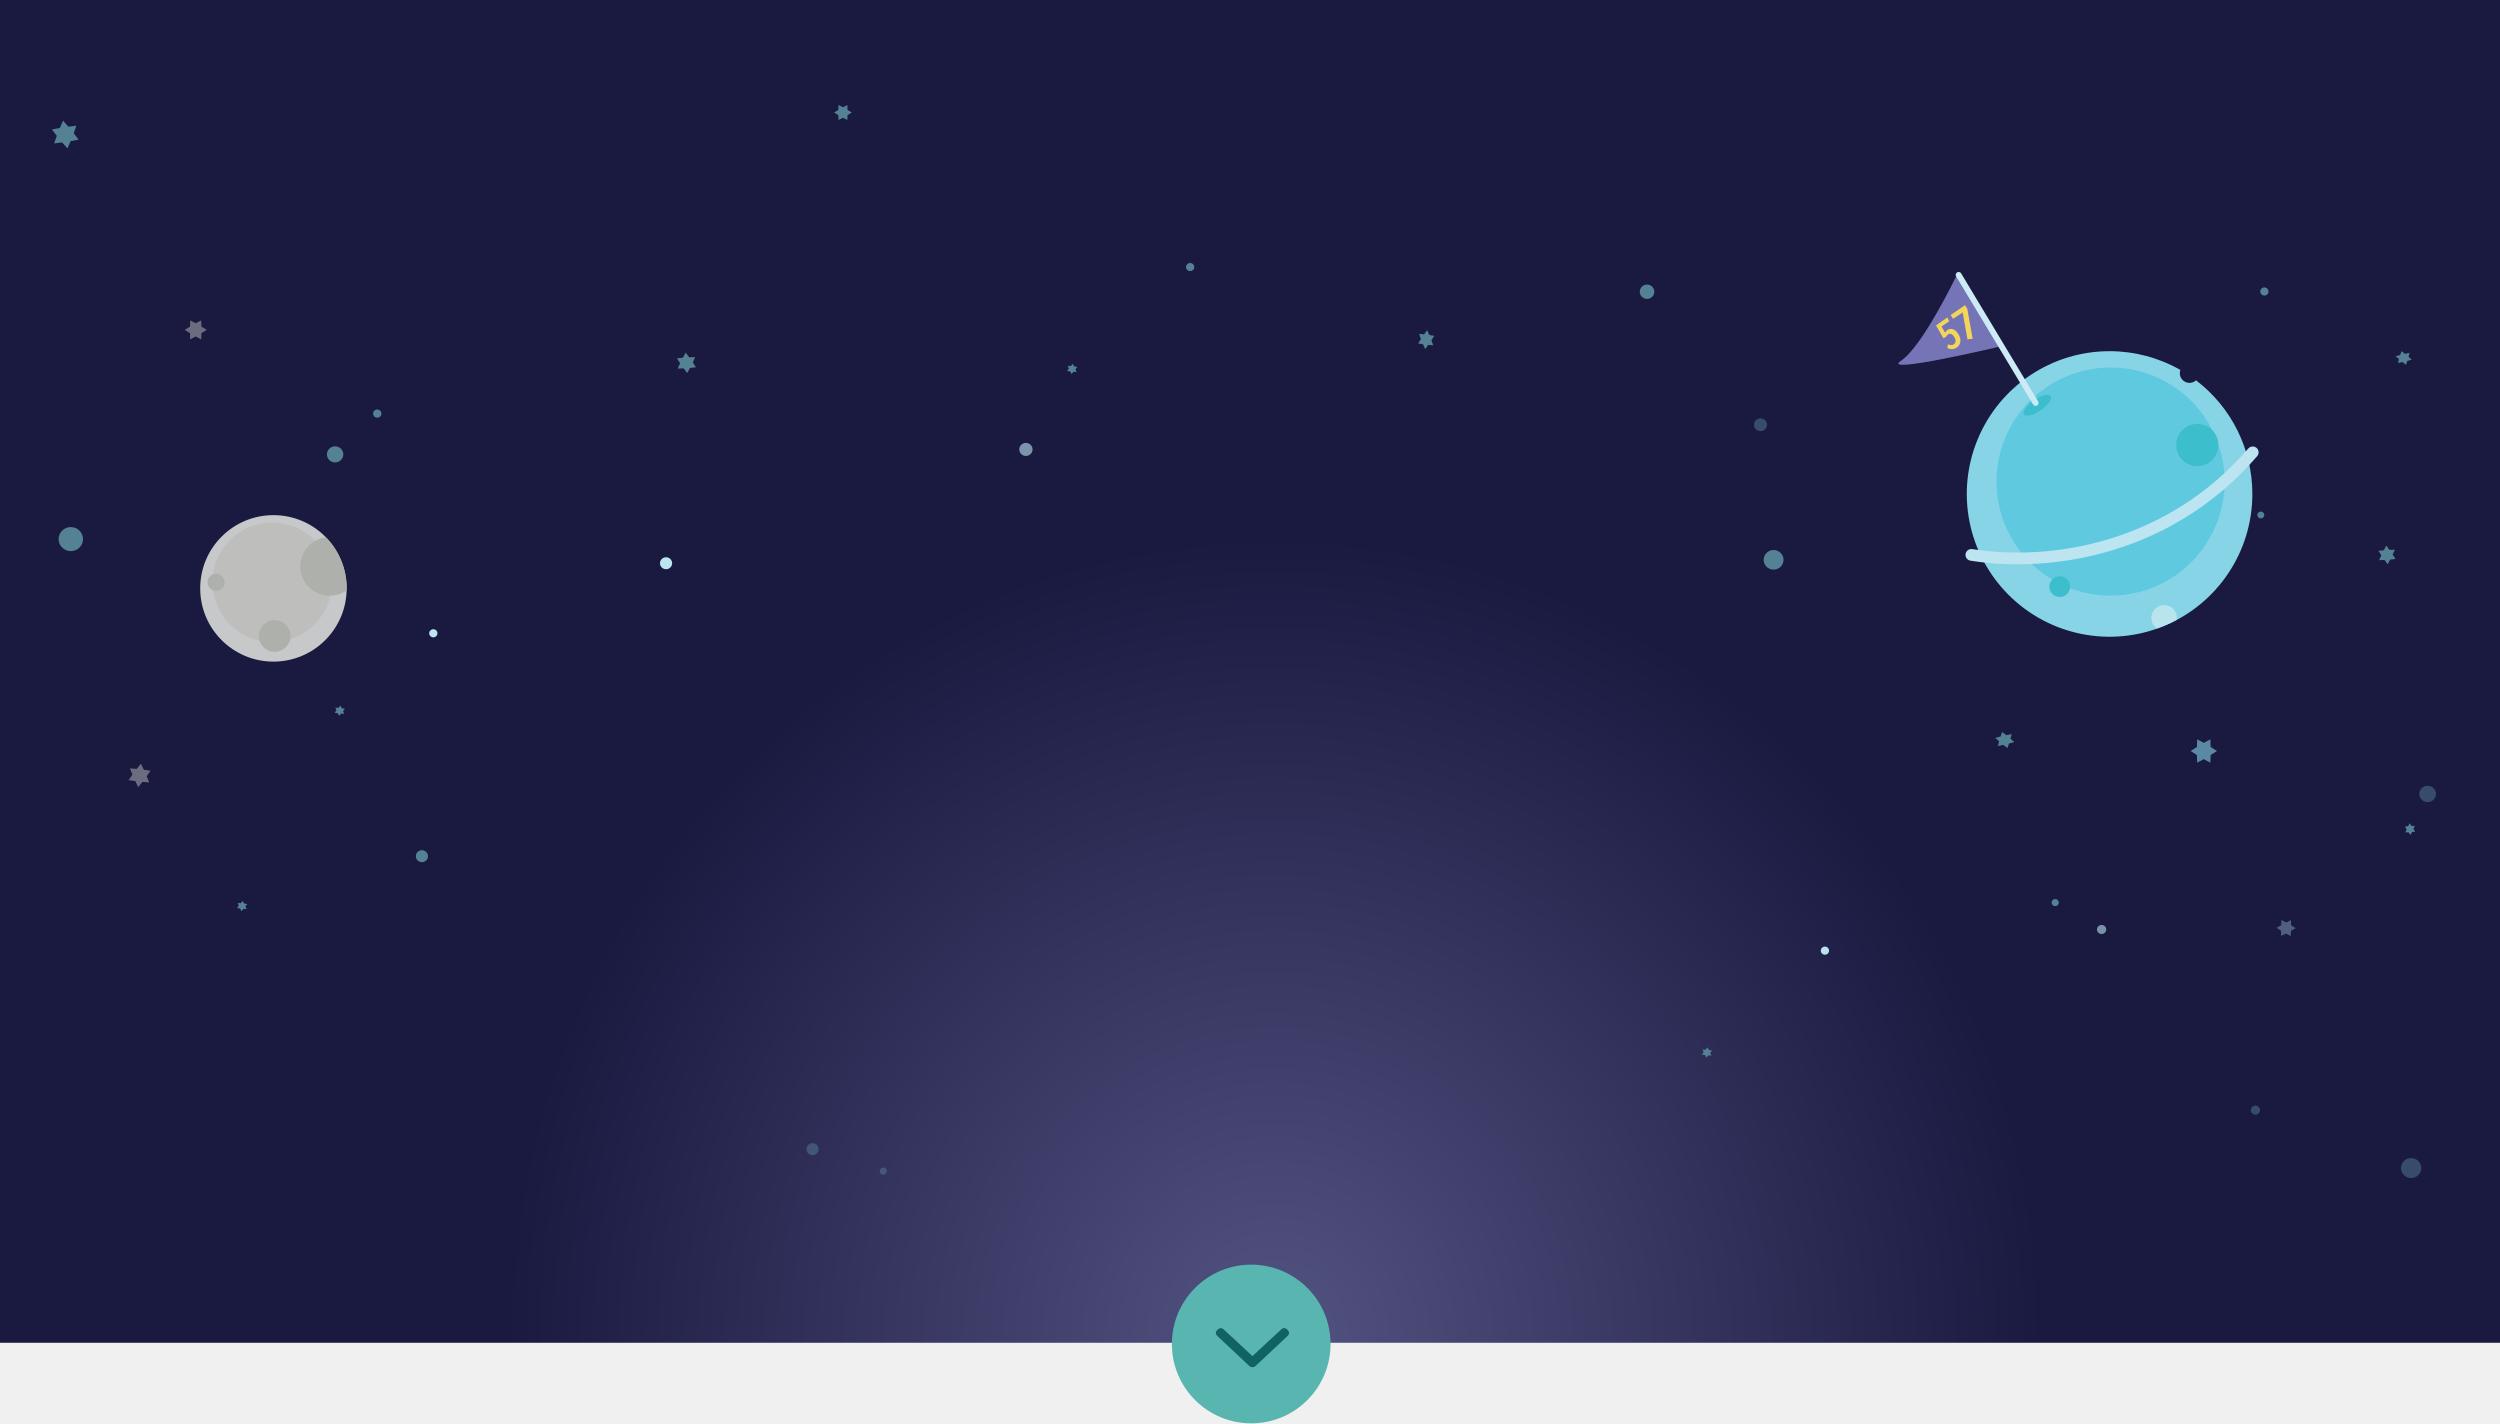
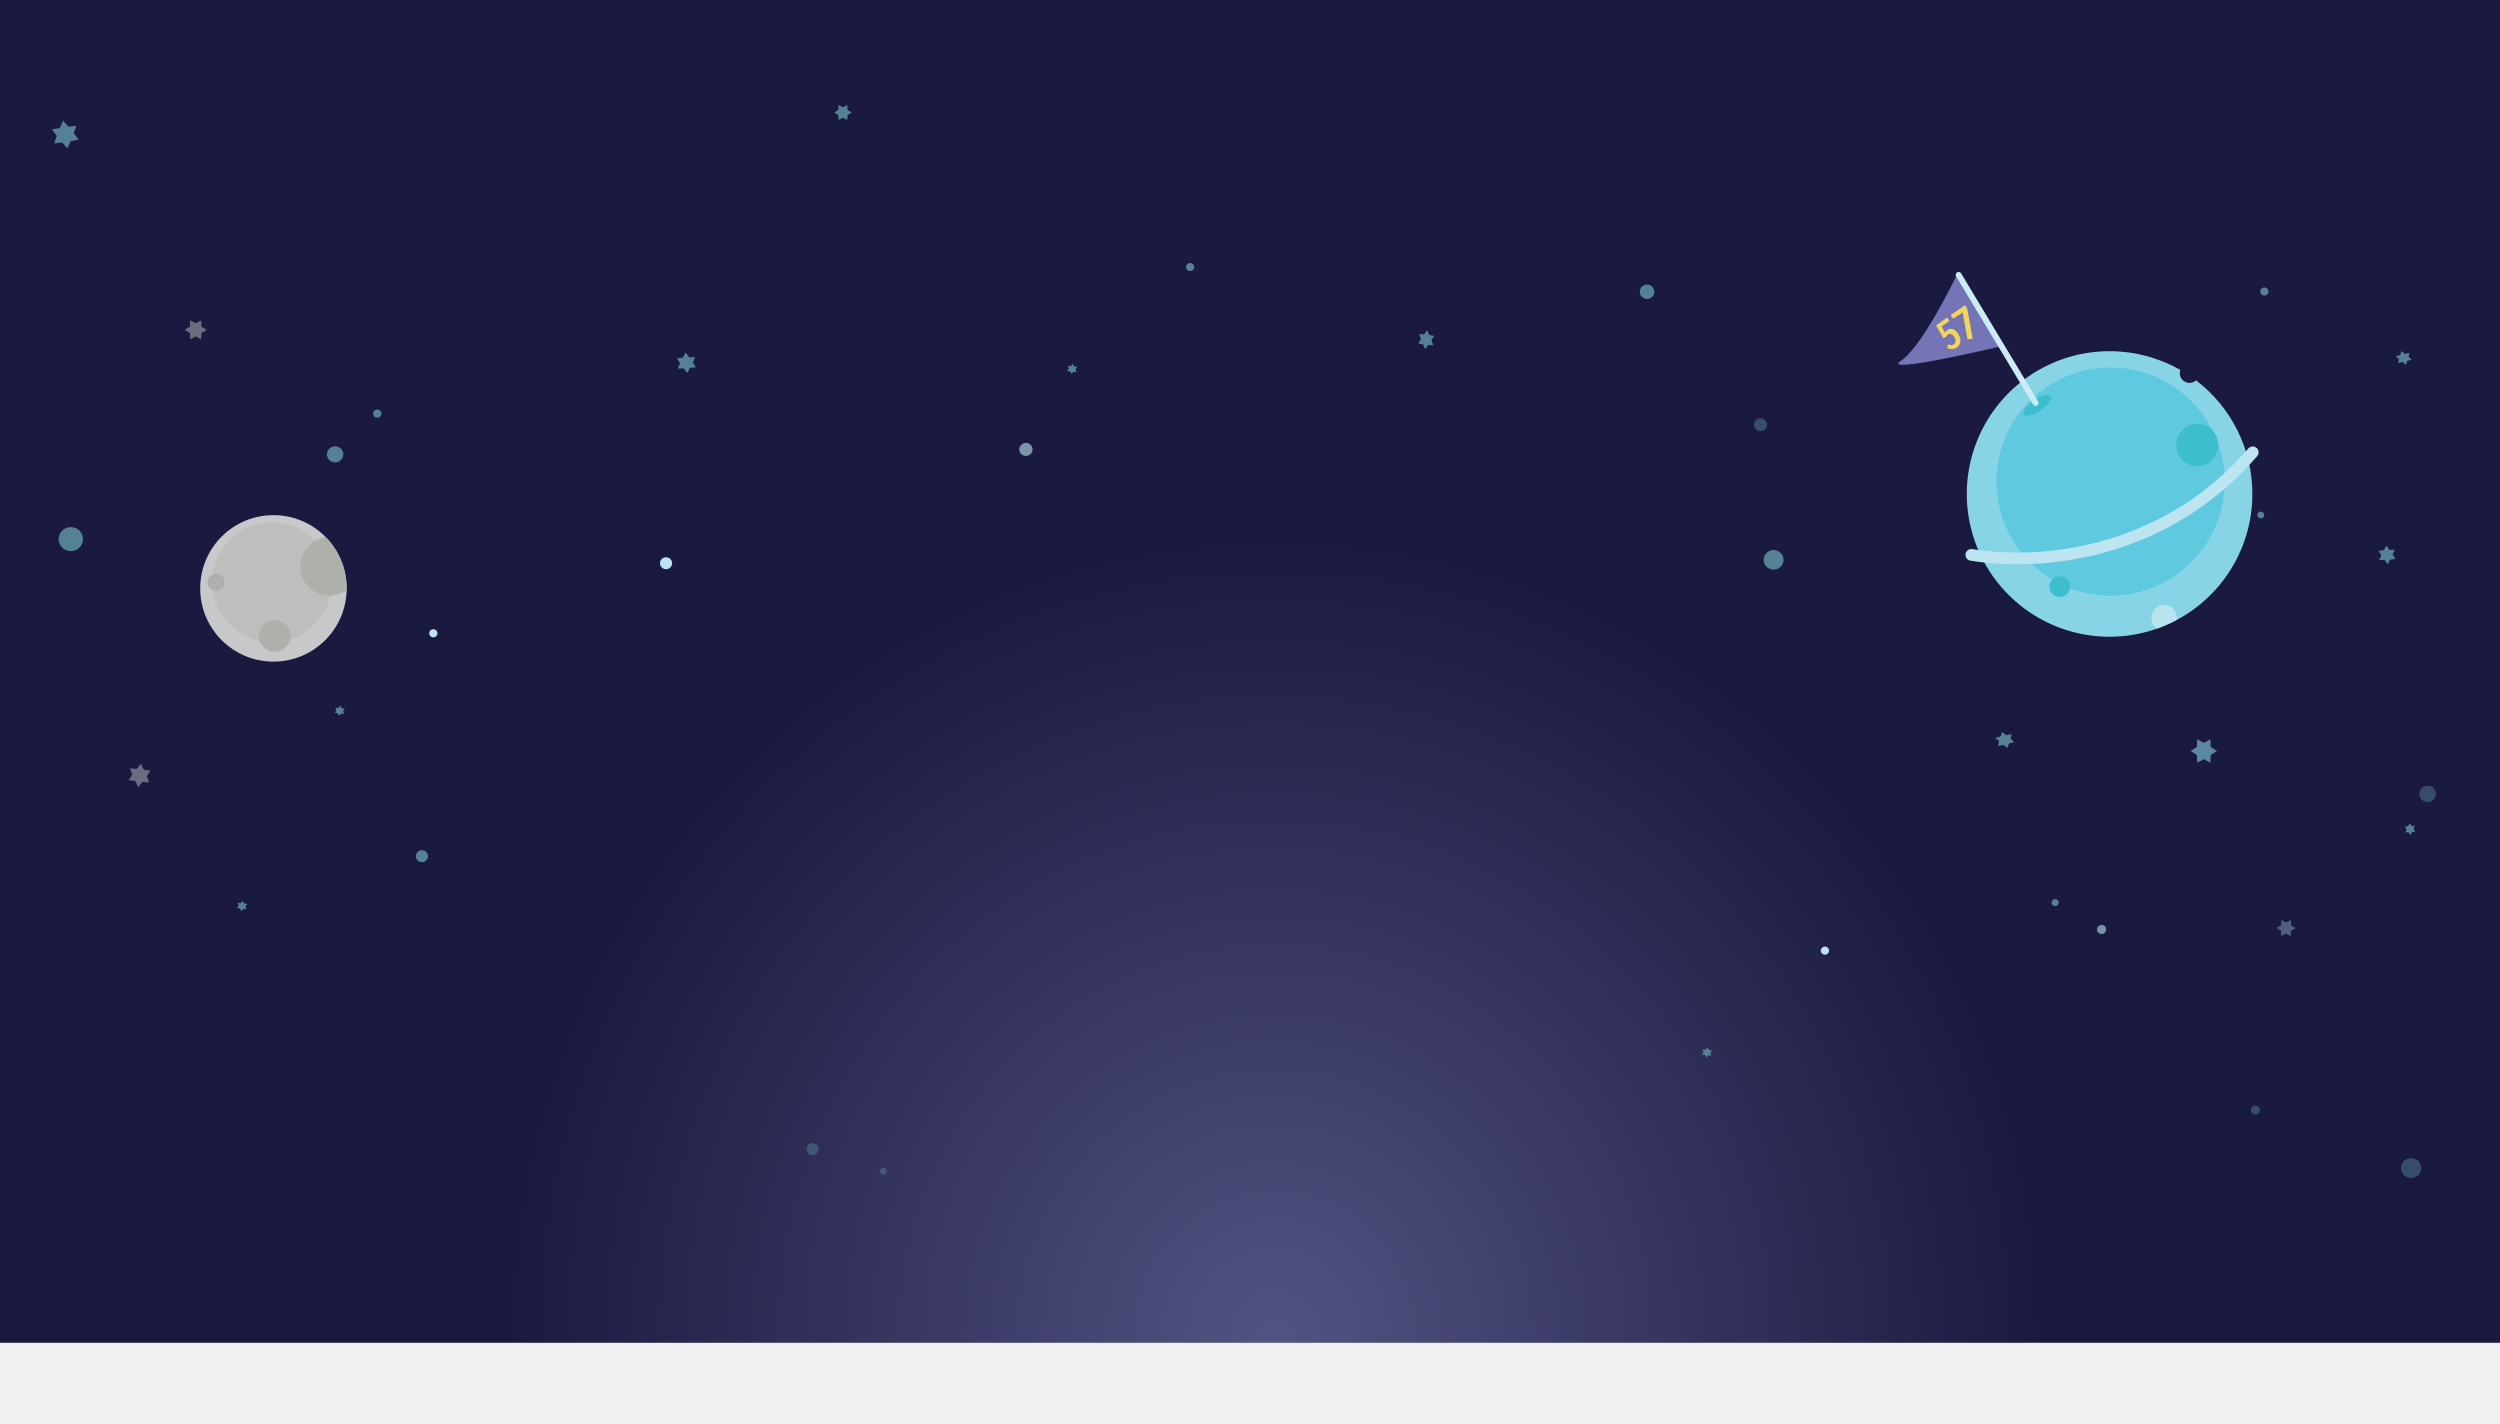
<svg xmlns="http://www.w3.org/2000/svg" xmlns:xlink="http://www.w3.org/1999/xlink" width="1024" height="583" viewBox="0 0 1024 583">
  <defs>
    <radialGradient id="a" cx="51.008%" cy="100%" r="57.461%" fx="51.008%" fy="100%" gradientTransform="matrix(.5371 0 0 1.04575 .236 -.046)">
      <stop offset="0%" stop-color="#535382" />
      <stop offset="100%" stop-color="#1A1940" />
    </radialGradient>
    <circle id="b" cx="30" cy="30" r="30" />
  </defs>
  <g fill="none" fill-rule="evenodd">
    <path fill="url(#a)" d="M0 0h1024v550H0z" />
    <path fill="#558194" d="M32.187 57.186l-3.253.617-1.3 3.008-2.173-2.47-3.292.392 1.084-3.088-1.99-2.61 3.254-.616 1.3-3.008 2.173 2.47 3.293-.392-1.086 3.088z" />
    <path fill="#BEC1BE" fill-opacity=".5" d="M84.663 135.112l-2.159 1.35-.089 2.55-2.253-1.199-2.249 1.198-.09-2.549-2.16-1.35 2.16-1.35.09-2.55 2.25 1.2 2.252-1.198.09 2.548z" />
    <path fill="#88A4B8" fill-opacity=".5" d="M938.4 376.878l.04 2.135 1.862 1.162-1.903 1.102-.117 2.135-1.941-1.034-1.976.97-.04-2.136-1.862-1.164 1.904-1.101.116-2.135 1.941 1.037z" />
    <path fill="#558194" d="M823.974 300.66l-.484 1.895 1.574 1.402-2.173.59-.641 1.864-1.685-1.305-2.214.458.486-1.895-1.574-1.403 2.173-.59.64-1.864 1.686 1.308zM989.263 340.658l-1.312.146-.618 1.207-.778-1.104-1.322.053.535-1.245-.704-1.153 1.312-.146.619-1.205.78 1.102 1.32-.05-.535 1.242z" />
    <path fill="#BEC1BE" fill-opacity=".5" d="M53.221 314.735l1.019 2.545-1.577 2.254 2.749.405 1.194 2.472 1.731-2.14 2.768.214-1.017-2.543 1.575-2.255-2.748-.404-1.196-2.472-1.728 2.14z" />
    <path fill="#558194" d="M581.273 136.775l.746 2.067-1.155 1.832 2.014.33.876 2.007 1.27-1.738 2.029.177-.746-2.07 1.156-1.832-2.014-.33-.88-2.006-1.266 1.738zM137.327 289.853l.475 1.113-.74.985 1.286.18.557 1.08.806-.936 1.294.095-.476-1.115.735-.985-1.281-.178-.558-1.081-.808.937zM97.327 369.853l.475 1.113-.74.985 1.286.18.557 1.08.806-.936 1.294.095-.476-1.115.735-.985-1.281-.178-.558-1.081-.808.937zM285.063 150.445l-2.439.257-1.144 2.11-1.447-1.93-2.453.092.991-2.181-1.308-2.02 2.44-.255 1.146-2.107 1.45 1.926 2.45-.088-.99 2.175zM983.108 145.393l-1.844.5 1.336 1.191-.413 1.608 1.877-.389 1.43 1.109.543-1.583 1.845-.5-1.336-1.19.413-1.607-1.88.39-1.428-1.11z" />
    <path fill="#88D4E7" fill-opacity=".6" d="M908.064 307.611l-2.592 1.663-.105 3.137-2.702-1.474-2.704 1.474-.105-3.137-2.593-1.663 2.593-1.66.105-3.14 2.704 1.474 2.702-1.474.105 3.14z" />
    <path fill="#558194" d="M730.55 229.303c0 2.217-1.828 4.015-4.083 4.015-2.252 0-4.082-1.798-4.082-4.015 0-2.218 1.83-4.015 4.082-4.015 2.255 0 4.083 1.797 4.083 4.015M927.46 210.945c0 .772-.638 1.398-1.426 1.398a1.41 1.41 0 0 1-1.422-1.398c0-.772.637-1.401 1.422-1.401.788 0 1.425.629 1.425 1.4" />
    <path fill="#BCE5F1" d="M179.182 259.39c0 .919-.759 1.667-1.694 1.667-.936 0-1.695-.748-1.695-1.667 0-.92.76-1.667 1.695-1.667s1.694.748 1.694 1.667" />
    <path fill="#558194" d="M140.625 186.117c0 1.825-1.504 3.303-3.36 3.303-1.856 0-3.36-1.478-3.36-3.303 0-1.826 1.504-3.304 3.36-3.304 1.856 0 3.36 1.478 3.36 3.304M34.008 220.812c0 2.719-2.24 4.922-5.005 4.922-2.763 0-5.003-2.203-5.003-4.922 0-2.716 2.24-4.92 5.003-4.92 2.765 0 5.005 2.204 5.005 4.92" />
    <path fill="#BCE5F1" d="M275.314 230.7c0 1.355-1.117 2.454-2.494 2.454-1.378 0-2.494-1.1-2.494-2.453 0-1.355 1.116-2.454 2.494-2.454 1.377 0 2.494 1.099 2.494 2.454" />
    <path fill="#558194" d="M175.314 350.7c0 1.355-1.117 2.454-2.494 2.454-1.378 0-2.494-1.1-2.494-2.453 0-1.355 1.116-2.454 2.494-2.454 1.377 0 2.494 1.099 2.494 2.454" />
    <path fill="#558194" fill-opacity=".5" d="M335.314 470.7c0 1.355-1.117 2.454-2.494 2.454-1.378 0-2.494-1.1-2.494-2.453 0-1.355 1.116-2.454 2.494-2.454 1.377 0 2.494 1.099 2.494 2.454M363.284 479.702c0 .803-.663 1.455-1.48 1.455a1.467 1.467 0 0 1-1.478-1.455c0-.804.662-1.455 1.479-1.455.816 0 1.479.651 1.479 1.455" />
    <path fill="#558194" d="M697.327 429.853l.475 1.113-.74.985 1.286.18.557 1.08.806-.936 1.294.095-.476-1.115.735-.985-1.281-.178-.558-1.081-.808.937z" />
    <path fill="#B8E4ED" d="M749.182 389.39c0 .919-.759 1.667-1.694 1.667-.936 0-1.695-.748-1.695-1.667 0-.92.76-1.667 1.695-1.667s1.694.748 1.694 1.667" />
    <path fill="#558194" d="M437.327 149.853l.475 1.113-.74.985 1.286.18.557 1.08.806-.936 1.294.095-.476-1.115.735-.985-1.281-.178-.558-1.081-.808.937zM489.182 109.39c0 .919-.759 1.667-1.694 1.667-.936 0-1.695-.748-1.695-1.667 0-.92.76-1.667 1.695-1.667s1.694.748 1.694 1.667M929.182 119.39c0 .919-.759 1.667-1.694 1.667-.936 0-1.695-.748-1.695-1.667 0-.92.76-1.667 1.695-1.667s1.694.748 1.694 1.667M843.284 369.702c0 .803-.663 1.455-1.48 1.455a1.467 1.467 0 0 1-1.478-1.455c0-.804.662-1.455 1.479-1.455.816 0 1.479.651 1.479 1.455M677.622 119.502c0 1.622-1.338 2.935-2.986 2.935-1.648 0-2.984-1.313-2.984-2.935 0-1.62 1.336-2.935 2.984-2.935s2.986 1.314 2.986 2.935M156.233 169.41c0 .928-.764 1.68-1.706 1.68-.944 0-1.709-.752-1.709-1.68 0-.927.765-1.68 1.709-1.68.942 0 1.706.753 1.706 1.68" />
    <path fill="#558194" fill-opacity=".5" d="M987.598 482.524c-2.298 0-4.16-1.831-4.16-4.092 0-2.261 1.862-4.093 4.16-4.093s4.162 1.832 4.162 4.093c0 2.26-1.864 4.092-4.162 4.092" />
    <path fill="#558194" d="M981.208 228.956l-2.187.234-1.025 1.913-1.297-1.75-2.201.085.889-1.98-1.17-1.832 2.185-.234 1.028-1.91 1.3 1.748 2.197-.079-.889 1.973zM879.696 253.32c0 1.23-1.012 2.225-2.263 2.225-1.25 0-2.261-.996-2.261-2.225s1.012-2.226 2.26-2.226c1.252 0 2.264.997 2.264 2.226" />
    <path fill="#558194" d="M723.768 173.978c0 1.446-1.193 2.62-2.665 2.62-1.471 0-2.663-1.174-2.663-2.62 0-1.446 1.192-2.62 2.663-2.62 1.472 0 2.665 1.174 2.665 2.62" opacity=".5" />
    <path fill="#B8E4ED" fill-opacity=".6" d="M862.708 380.713c0 1.027-.846 1.86-1.892 1.86-1.045 0-1.89-.833-1.89-1.86 0-1.027.845-1.862 1.89-1.862 1.046 0 1.892.835 1.892 1.862" />
    <path fill="#558194" fill-opacity=".5" d="M925.708 454.713c0 1.027-.846 1.86-1.892 1.86-1.045 0-1.89-.833-1.89-1.86 0-1.027.845-1.862 1.89-1.862 1.046 0 1.892.835 1.892 1.862" />
    <path fill="#558194" d="M348.886 46.085l-1.738 1.069-.071 2.016-1.812-.947-1.811.947-.073-2.016-1.74-1.069 1.74-1.067.073-2.018 1.81.948 1.813-.947.07 2.017z" />
    <path fill="#BCE5F1" fill-opacity=".6" d="M422.935 184.082c0 1.481-1.22 2.682-2.725 2.682-1.508 0-2.729-1.201-2.729-2.682 0-1.481 1.221-2.683 2.73-2.683 1.504 0 2.724 1.202 2.724 2.683" />
    <path fill="#558194" fill-opacity=".5" d="M997.763 325.205c0 1.854-1.53 3.356-3.412 3.356-1.887 0-3.412-1.502-3.412-3.356 0-1.853 1.525-3.356 3.412-3.356 1.883 0 3.412 1.503 3.412 3.356" />
    <g>
      <path fill="#88D4E7" fill-rule="nonzero" d="M893.082 151.535a58.477 58.477 0 0 0-28.993-7.692c-23.658-.003-44.987 14.248-54.04 36.105-9.051 21.857-4.044 47.014 12.688 63.74 16.732 16.724 41.893 21.721 63.747 12.66 21.853-9.061 36.096-30.396 36.083-54.053v.03a58.476 58.476 0 0 0-23.069-46.544 3.965 3.965 0 0 1-6.417-4.246z" />
      <path fill="#5EC9DF" fill-rule="nonzero" d="M911.206 197.26c-.003 25.8-20.92 46.713-46.72 46.713-25.8 0-46.717-20.913-46.72-46.713-.003-25.8 20.907-46.718 46.708-46.724a46.72 46.72 0 0 1 46.732 46.724z" />
      <path fill="#3CBECC" fill-rule="nonzero" d="M847.915 240.2a4.248 4.248 0 1 1-8.495 0 4.248 4.248 0 0 1 8.495 0zM908.646 182.294a8.64 8.64 0 1 1-17.28 0 8.64 8.64 0 0 1 17.28 0z" />
      <path fill="#B8E4ED" fill-rule="nonzero" d="M886.416 247.836a5.24 5.24 0 0 0-2.884 9.613 58.118 58.118 0 0 0 8.051-3.545 5.215 5.215 0 0 0-5.173-6.074l.006.006z" />
      <path stroke="#BCE5F1" stroke-linecap="round" stroke-linejoin="round" stroke-width="4.8" d="M807.468 227.283c32.666 5.203 81.14-2.403 115.25-42.003" />
      <path fill="#3CBECC" fill-rule="nonzero" d="M840.02 162.251c.763 1.13-1.081 3.72-4.127 5.786-3.046 2.067-6.135 2.842-6.898 1.7-.763-1.141 1.082-3.718 4.128-5.785 3.046-2.067 6.134-2.83 6.903-1.7h-.006z" />
      <path fill="#7574B7" fill-rule="nonzero" d="M819.484 141.872s-49.628 11.782-40.856 5.912c9.013-6.008 23.03-35.448 23.03-35.448l17.826 29.536z" />
      <path stroke="#CCEBF4" stroke-linecap="round" stroke-linejoin="round" stroke-width="2.4" d="M833.796 165.051l-31.537-52.45" />
      <path fill="#F3D55A" fill-rule="nonzero" d="M793 133.285l3.031 5.29 1.092-.653c.055-.11.115-.217.181-.321a2.357 2.357 0 0 1 .419-.488c.081-.069.168-.132.26-.188l.164-.089.17-.072.169-.05h.17c.152-.013.306.002.452.045.167.049.324.126.464.227.173.126.328.273.464.438.174.21.33.434.463.67.184.307.324.637.419.98.078.276.101.564.068.848-.03.245-.122.479-.266.682a1.686 1.686 0 0 1-.566.493l-.226.105-.226.077-.232.05h-.232c-.109.009-.219.009-.328 0a2.524 2.524 0 0 1-.673-.171 4.684 4.684 0 0 1-.35-.156l-.295 1.546c.159.078.323.144.481.2a4.824 4.824 0 0 0 .979.243c.165.012.332.012.497 0a3.502 3.502 0 0 0 1.533-.404 3.65 3.65 0 0 0 1.21-.975c.31-.393.525-.85.628-1.335a3.887 3.887 0 0 0 0-1.568 5.39 5.39 0 0 0-.645-1.662 6.425 6.425 0 0 0-.786-1.108 4.412 4.412 0 0 0-.86-.743 3.113 3.113 0 0 0-.899-.404 2.48 2.48 0 0 0-1.98.305 2.485 2.485 0 0 0-.57.493 3.473 3.473 0 0 0-.458.687l-1.477-2.554 3.111-2.089-.679-1.634-4.677 3.285zM804.89 125l-5.89 4.03.93 1.568 3.984-2.62L805.875 139l2.125-.266-2.187-12.215-.924-1.519" />
    </g>
    <g opacity=".8" transform="translate(82 211)">
      <mask id="c" fill="#fff">
        <use xlink:href="#b" />
      </mask>
      <use fill="#F3F4EC" xlink:href="#b" />
      <circle cx="29.5" cy="27.5" r="24.5" fill="#E3E5D7" fill-opacity=".75" mask="url(#c)" />
      <circle cx="53" cy="21" r="12" fill="#D2D6C5" mask="url(#c)" />
      <circle cx="6.5" cy="27.5" r="3.5" fill="#D2D6C5" mask="url(#c)" />
      <circle cx="30.5" cy="49.5" r="6.5" fill="#D2D6C5" mask="url(#c)" />
    </g>
-     <g transform="translate(480 518)">
-       <circle cx="32.5" cy="32.5" r="32.5" fill="#59B5B0" />
-       <path fill="#116362" d="M44.577 26.715c.913-.933 1.825-.953 2.738-.058.913.894.913 1.77 0 2.625L34.37 41.417c-.332.389-.788.583-1.369.583-.58 0-1.037-.194-1.37-.583L18.686 29.282c-.913-.856-.913-1.73 0-2.625s1.825-.875 2.738.058L33 37.449l11.577-10.734z" />
-     </g>
  </g>
</svg>
